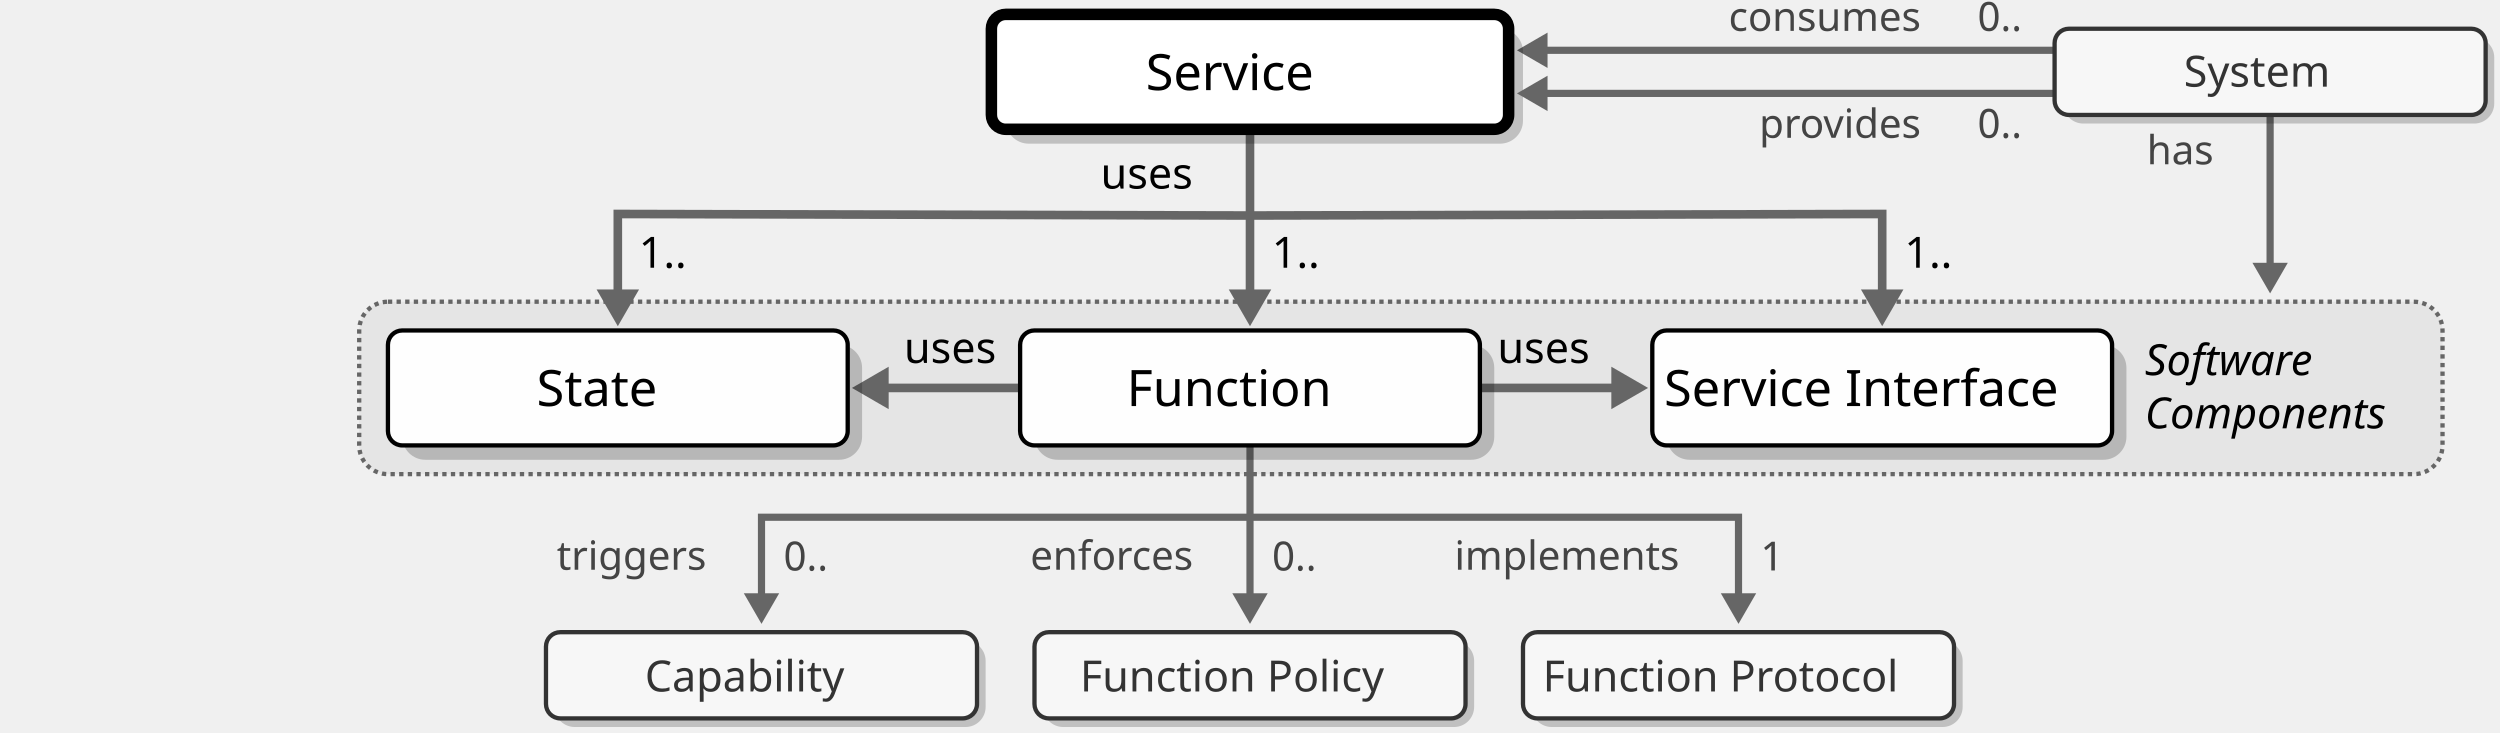
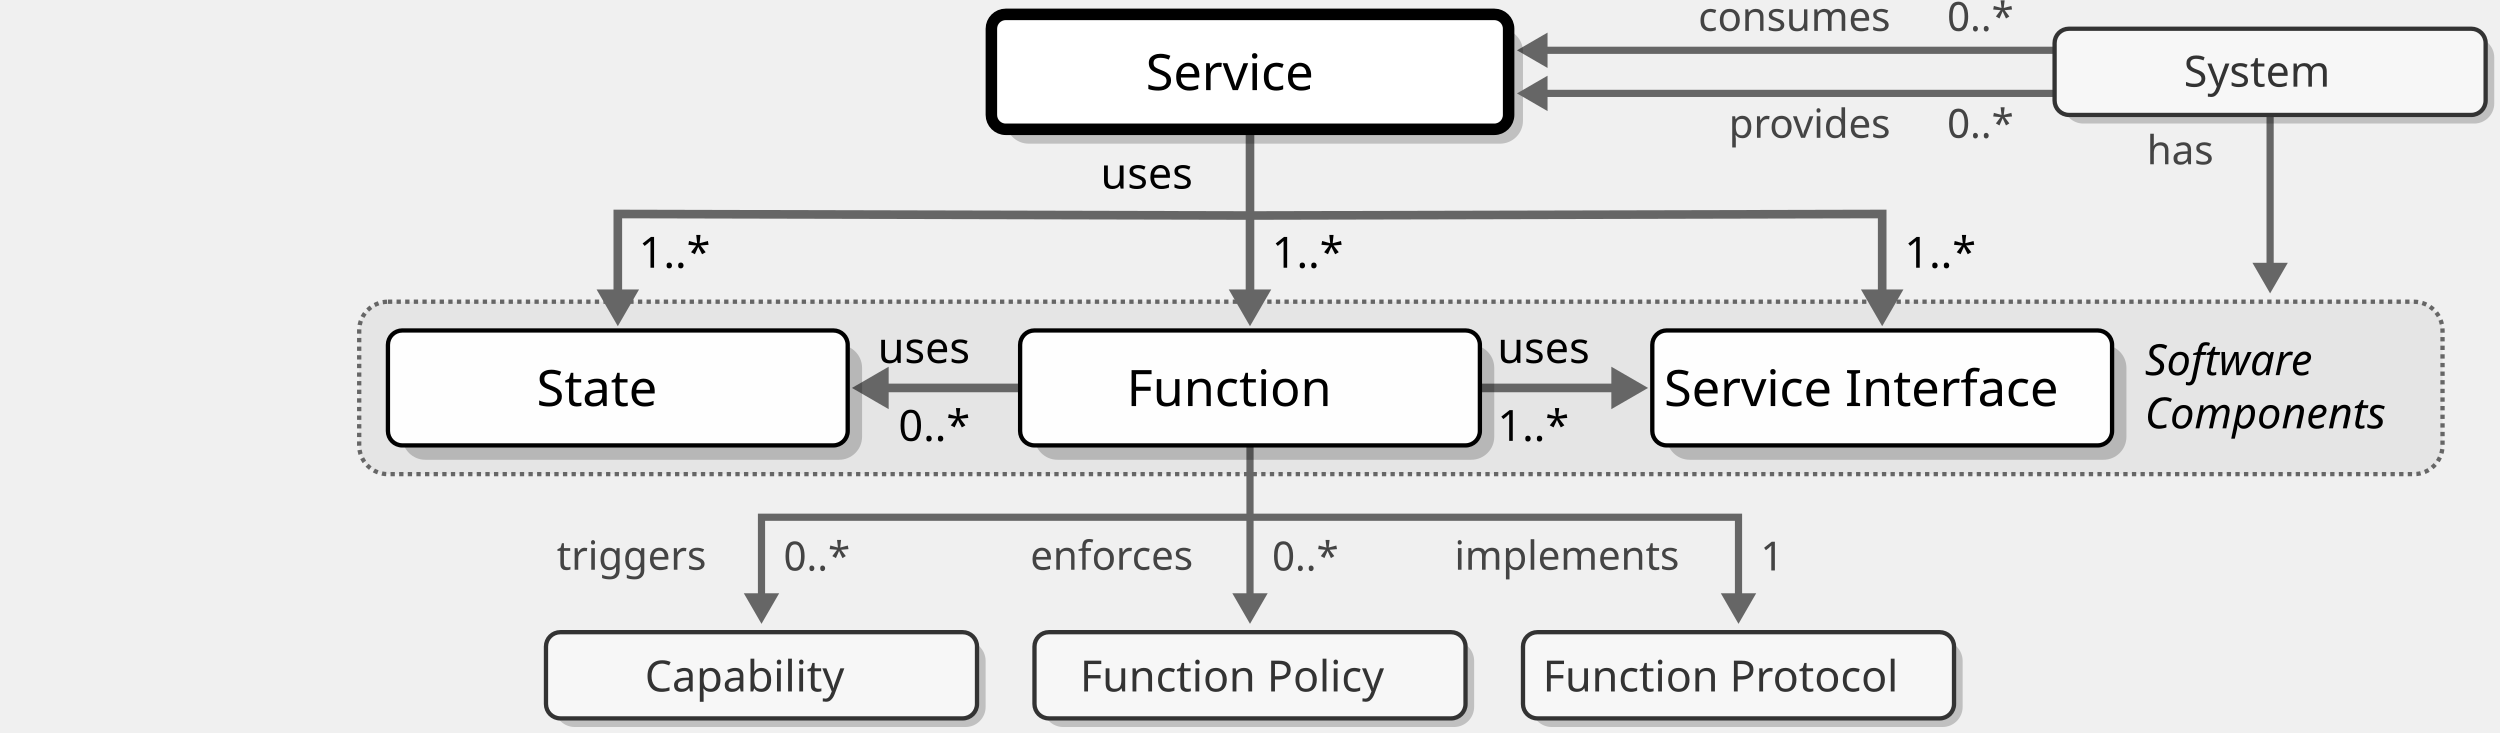
<svg xmlns="http://www.w3.org/2000/svg" xmlns:xlink="http://www.w3.org/1999/xlink" width="174mm" height="51mm" version="1.1" viewBox="0 0 174 51" id="svg162">
  <defs id="defs5">
    <marker id="a" overflow="visible" orient="auto">
      <path transform="scale(0.4)" d="M 5.77,0 -2.88,5 V -5 Z" fill="context-stroke" fill-rule="evenodd" stroke="context-stroke" stroke-width="1pt" id="path2" />
    </marker>
    <marker id="e" overflow="visible" orient="auto">
      <path transform="scale(0.4)" d="M 5.77,0 -2.88,5 V -5 Z" fill="context-stroke" fill-rule="evenodd" stroke="context-stroke" stroke-width="1pt" id="path824" />
    </marker>
    <marker id="a-2" overflow="visible" orient="auto">
      <path transform="scale(0.4)" d="M 5.77,0 -2.88,5 V -5 Z" fill="context-stroke" fill-rule="evenodd" stroke="context-stroke" stroke-width="1pt" id="path2-3" />
    </marker>
    <marker id="a-3" overflow="visible" orient="auto">
      <path transform="scale(0.4)" d="M 5.77,0 -2.88,5 V -5 Z" fill="context-stroke" fill-rule="evenodd" stroke="context-stroke" stroke-width="1pt" id="path2-2" />
    </marker>
    <marker id="a-8" overflow="visible" orient="auto">
      <path transform="scale(0.4)" d="M 5.77,0 -2.88,5 V -5 Z" fill="context-stroke" fill-rule="evenodd" stroke="context-stroke" stroke-width="1pt" id="path2-0" />
    </marker>
    <marker id="a-5" overflow="visible" orient="auto">
      <path transform="scale(0.4)" d="M 5.77,0 -2.88,5 V -5 Z" fill="context-stroke" fill-rule="evenodd" stroke="context-stroke" stroke-width="1pt" id="path2-22" />
    </marker>
  </defs>
  <use x="0" y="0" xlink:href="#path6698" id="use8503" transform="translate(-2.9998954e-8,-3)" width="100%" height="100%" />
  <rect id="rect1309" x="25" y="21" width="145" height="12" rx="2" fill="none" opacity="0.913" stroke="#000000" stroke-linejoin="round" stroke-width="0.333" style="opacity:1;fill:#e5e5e5;fill-opacity:1;stroke:#666666;stroke-width:0.3;stroke-miterlimit:4;stroke-dasharray:0.3, 0.3;stroke-dashoffset:0;stroke-opacity:1" />
  <g id="use1647" transform="translate(36.99999,42.99999)">
    <rect id="rect2406" x="69.6" y="1.6" width="30" height="6" rx="1.4" fill="none" opacity="0.913" stroke="#000000" stroke-linejoin="round" stroke-width="0.333" style="opacity:1;fill:#000000;fill-opacity:0.2;stroke:none;stroke-width:0.8;stroke-miterlimit:4;stroke-dasharray:none" />
    <rect id="rect2408" x="69" y="-7" width="30" height="6" rx="1" fill="none" opacity="0.913" stroke="#000000" stroke-linejoin="round" stroke-width="0.333" style="opacity:1;fill:#f7f7f7;fill-opacity:1;stroke:#333333;stroke-width:0.3;stroke-miterlimit:4;stroke-dasharray:none;stroke-opacity:1" transform="scale(1,-1)" />
  </g>
  <g id="use1645" transform="translate(2.999991,42.99999)">
    <rect id="rect2412" x="69.6" y="1.6" width="30" height="6" rx="1.4" fill="none" opacity="0.913" stroke="#000000" stroke-linejoin="round" stroke-width="0.333" style="opacity:1;fill:#000000;fill-opacity:0.2;stroke:none;stroke-width:0.8;stroke-miterlimit:4;stroke-dasharray:none" />
    <rect id="rect2414" x="69" y="-7" width="30" height="6" rx="1" fill="none" opacity="0.913" stroke="#000000" stroke-linejoin="round" stroke-width="0.333" style="opacity:1;fill:#f7f7f7;fill-opacity:1;stroke:#333333;stroke-width:0.3;stroke-miterlimit:4;stroke-dasharray:none;stroke-opacity:1" transform="scale(1,-1)" />
  </g>
  <g id="use1643" transform="translate(-31.00001,42.99999)">
    <rect id="rect2418" x="69.6" y="1.6" width="30" height="6" rx="1.4" fill="none" opacity="0.913" stroke="#000000" stroke-linejoin="round" stroke-width="0.333" style="opacity:1;fill:#000000;fill-opacity:0.2;stroke:none;stroke-width:0.8;stroke-miterlimit:4;stroke-dasharray:none" />
    <rect id="rect2420" x="69" y="-7" width="30" height="6" rx="1" fill="none" opacity="0.913" stroke="#000000" stroke-linejoin="round" stroke-width="0.333" style="opacity:1;fill:#f7f7f7;fill-opacity:1;stroke:#333333;stroke-width:0.3;stroke-miterlimit:4;stroke-dasharray:none;stroke-opacity:1" transform="scale(1,-1)" />
  </g>
  <path d="m 87,9 -2e-6,12" marker-end="url(#a)" id="path1361" style="fill:none;stroke:#666666;stroke-width:0.6;stroke-miterlimit:4;stroke-dasharray:none" />
  <rect id="rect935" x="70" y="2" width="36" height="8" rx="1.6" fill="none" opacity="0.913" stroke="#000000" stroke-linejoin="round" stroke-width="0.333" style="opacity:1;fill:#000000;fill-opacity:0.2;stroke:none;stroke-width:0.8;stroke-miterlimit:4;stroke-dasharray:none" />
  <text x="149.28" y="26.11" style="font-size:3px;line-height:1.25;font-family:sans-serif;stroke-width:0.265" xml:space="preserve" id="text1335">
    <tspan x="149.28" y="26.11" stroke-width="0.265" id="tspan1333" style="font-style:italic;font-variant:normal;font-weight:normal;font-stretch:normal;font-family:sans-serif;-inkscape-font-specification:'sans-serif Italic'">Software</tspan>
  </text>
  <text x="149.28" y="29.814" style="font-size:3px;line-height:1.25;font-family:sans-serif;stroke-width:0.265" xml:space="preserve" id="text1339">
    <tspan x="149.28" y="29.814" stroke-width="0.265" id="tspan1337" style="font-style:italic;font-variant:normal;font-weight:normal;font-stretch:normal;font-family:sans-serif;-inkscape-font-specification:'sans-serif Italic'">Components</tspan>
  </text>
  <path d="m 143,6.5 h -36" marker-end="url(#a)" id="path6698" style="fill:none;stroke:#666666;stroke-width:0.5;stroke-miterlimit:4;stroke-dasharray:none;stroke-opacity:1" />
  <path d="M 71,27 H 61" marker-end="url(#a)" id="path1315" style="fill:none;stroke:#666666;stroke-width:0.6;stroke-miterlimit:4;stroke-dasharray:none" />
  <g id="g1755" transform="translate(2.999991,-16.00001)">
    <rect id="rect1649" x="25" y="40" width="32" height="8" rx="1.6" fill="none" opacity="0.913" stroke="#000000" stroke-linejoin="round" stroke-width="0.333" style="opacity:1;fill:#000000;fill-opacity:0.2;stroke:none;stroke-width:0.8;stroke-miterlimit:4;stroke-dasharray:none" />
    <rect id="use8966" x="24" y="39" width="32" height="8" rx="1" fill="none" opacity="0.913" stroke="#000000" stroke-linejoin="round" stroke-width="0.333" style="opacity:1;fill:#fefefe;fill-opacity:1;stroke-width:0.3;stroke-miterlimit:4;stroke-dasharray:none" />
  </g>
  <path d="m 103,27 h 10" marker-end="url(#a)" id="path1317" style="fill:none;stroke:#666666;stroke-width:0.6;stroke-miterlimit:4;stroke-dasharray:none" />
  <text x="42.915" y="28.259" font-size="3.5px" style="line-height:1.25;font-family:sans-serif;stroke-width:0.265" xml:space="preserve" id="text1327">
    <tspan x="42.915" y="28.259" font-size="3.5px" stroke-width="0.265" text-align="center" text-anchor="middle" id="tspan1325">State</tspan>
  </text>
  <use x="0" y="0" xlink:href="#g1755" id="use1919" transform="translate(88)" width="100%" height="100%" />
  <text x="130.915" y="28.259" font-size="3.5px" style="line-height:1.25;font-family:sans-serif;stroke-width:0.265" xml:space="preserve" id="text1331">
    <tspan x="130.915" y="28.259" font-size="3.5px" stroke-width="0.265" text-align="center" text-anchor="middle" id="tspan1329">Service Interface</tspan>
  </text>
-   <text x="62.922" y="25.261" style="font-size:3px;line-height:1.25;font-family:sans-serif;stroke-width:0.265" xml:space="preserve" id="text1343">
-     <tspan x="62.922" y="25.261" stroke-width="0.265" id="tspan1341">uses</tspan>
+   <text x="76.287" y="25.261" style="font-size:3px;line-height:1.25;font-family:sans-serif;stroke-width:0.265" xml:space="preserve" id="text1343">
+     <tspan x="69.857" y="25.261" stroke-width="0.265" id="tspan1341" style="text-align:end;text-anchor:end">uses</tspan>
  </text>
  <text x="104.225" y="25.261" style="font-size:3px;line-height:1.25;font-family:sans-serif;stroke-width:0.265" xml:space="preserve" id="text1347">
    <tspan x="104.225" y="25.261" stroke-width="0.265" id="tspan1345">uses</tspan>
  </text>
  <path d="m 87,15 -44,-0.107 -3e-6,6.107" marker-end="url(#a)" id="path1363" style="fill:none;stroke:#666666;stroke-width:0.6;stroke-miterlimit:4;stroke-dasharray:none" />
  <rect id="rect1367" x="69" y="1" width="36" height="8" rx="1" fill="none" opacity="0.913" stroke="#000000" stroke-linejoin="round" stroke-width="0.333" style="opacity:1;fill:#ffffff;fill-opacity:1;stroke-width:0.8;stroke-miterlimit:4;stroke-dasharray:none" />
  <text x="90.251" y="13.124" style="font-size:3px;line-height:1.25;font-family:sans-serif;stroke-width:0.265" xml:space="preserve" id="text1371">
    <tspan x="85.367" y="13.124" stroke-width="0.265" id="tspan1369" style="text-align:end;text-anchor:end">uses</tspan>
  </text>
  <text x="88.525" y="18.632" style="font-size:3px;line-height:1.25;font-family:sans-serif;stroke-width:0.265" xml:space="preserve" id="text1375">
-     <tspan x="88.525" y="18.632" stroke-width="0.265" id="tspan1373">1..</tspan>
+     <tspan x="88.525" y="18.632" stroke-width="0.265" id="tspan1373">1..*</tspan>
  </text>
  <text x="44.461" y="18.632" style="font-size:3px;line-height:1.25;font-family:sans-serif;stroke-width:0.265" xml:space="preserve" id="text1379">
-     <tspan x="44.461" y="18.632" stroke-width="0.265" id="tspan1377">1..</tspan>
+     <tspan x="44.461" y="18.632" stroke-width="0.265" id="tspan1377">1..*</tspan>
  </text>
  <text x="132.551" y="18.632" style="font-size:3px;line-height:1.25;font-family:sans-serif;stroke-width:0.265" xml:space="preserve" id="text1383">
-     <tspan x="132.551" y="18.632" stroke-width="0.265" id="tspan1381">1..</tspan>
+     <tspan x="132.551" y="18.632" stroke-width="0.265" id="tspan1381">1..*</tspan>
  </text>
  <text x="86.958" y="6.272" font-size="3.5px" style="line-height:1.25;font-family:sans-serif;stroke-width:0.265" xml:space="preserve" id="text1387">
    <tspan x="86.958" y="6.272" font-size="3.5px" stroke-width="0.265" text-align="center" text-anchor="middle" id="tspan1385">Service</tspan>
  </text>
  <use x="0" y="0" xlink:href="#path1363" id="use9624" transform="matrix(-1,0,0,1,174,-2.1427973e-7)" width="100%" height="100%" />
-   <text x="137.632" y="9.591" style="font-size:2.8px;line-height:1.25;font-family:sans-serif;stroke-width:0.265" xml:space="preserve" id="text10267">
-     <tspan x="137.632" y="9.591" stroke-width="0.265" id="tspan10265" style="font-size:2.8px;fill:#444444;fill-opacity:1">0..</tspan>
+   <text x="135.515" y="9.591" style="font-size:2.8px;line-height:1.25;font-family:sans-serif;stroke-width:0.265" xml:space="preserve" id="text10267">
+     <tspan x="135.515" y="9.591" stroke-width="0.265" id="tspan10265" style="font-size:2.8px;fill:#444444;fill-opacity:1">0..*</tspan>
  </text>
-   <text x="138.949" y="9.591" style="font-size:2.8px;line-height:1.25;font-family:sans-serif;stroke-width:0.265" xml:space="preserve" id="text3898">
-     <tspan x="135.875" y="9.591" stroke-width="0.265" id="tspan3896" style="font-size:2.8px;text-align:end;text-anchor:end;fill:#444444;fill-opacity:1">provides</tspan>
+   <text x="136.833" y="9.591" style="font-size:2.8px;line-height:1.25;font-family:sans-serif;stroke-width:0.265" xml:space="preserve" id="text3898">
+     <tspan x="133.758" y="9.591" stroke-width="0.265" id="tspan3896" style="font-size:2.8px;text-align:end;text-anchor:end;fill:#444444;fill-opacity:1">provides</tspan>
  </text>
  <text x="88.531" y="39.703" style="font-size:2.8px;line-height:1.25;font-family:sans-serif;stroke-width:0.265" xml:space="preserve" id="text5332">
-     <tspan x="88.531" y="39.703" stroke-width="0.265" id="tspan5330" style="font-size:2.8px;fill:#444444;fill-opacity:1">0..</tspan>
+     <tspan x="88.531" y="39.703" stroke-width="0.265" id="tspan5330" style="font-size:2.8px;fill:#444444;fill-opacity:1">0..*</tspan>
  </text>
  <text x="88.294" y="39.652" style="font-size:2.8px;line-height:1.25;font-family:sans-serif;stroke-width:0.265" xml:space="preserve" id="text5336">
    <tspan x="85.219" y="39.652" stroke-width="0.265" id="tspan5334" style="font-size:2.8px;text-align:end;text-anchor:end;fill:#444444;fill-opacity:1">enforces</tspan>
  </text>
  <text x="86.915" y="48.124" font-size="3.5px" style="font-size:3px;line-height:1.25;font-family:sans-serif;stroke-width:0.265" xml:space="preserve" id="text5340">
    <tspan x="86.915" y="48.124" font-size="3.5px" stroke-width="0.265" text-align="center" text-anchor="middle" id="tspan5338" style="font-size:3px;fill:#333333;fill-opacity:1">Function Policy</tspan>
  </text>
  <path d="m 87,36 h -34 v 6" marker-end="url(#a)" id="path6006" style="fill:none;stroke:#666666;stroke-width:0.5;stroke-miterlimit:4;stroke-dasharray:none;stroke-opacity:1" />
-   <text x="149.753" y="2.148" style="font-size:2.8px;line-height:1.25;font-family:sans-serif;stroke-width:0.265" xml:space="preserve" id="text8509">
-     <tspan x="135.875" y="2.148" stroke-width="0.265" id="tspan8507" style="font-size:2.8px;text-align:end;text-anchor:end;fill:#444444;fill-opacity:1">consumes</tspan>
+   <text x="147.636" y="2.148" style="font-size:2.8px;line-height:1.25;font-family:sans-serif;stroke-width:0.265" xml:space="preserve" id="text8509">
+     <tspan x="133.758" y="2.148" stroke-width="0.265" id="tspan8507" style="font-size:2.8px;text-align:end;text-anchor:end;fill:#444444;fill-opacity:1">consumes</tspan>
  </text>
  <path d="M 87,31 V 42" marker-end="url(#a)" id="path2060" style="fill:none;stroke:#666666;stroke-width:0.5;stroke-miterlimit:4;stroke-dasharray:none;stroke-opacity:1" />
  <use x="0" y="0" xlink:href="#g1755" id="use1917" transform="translate(44)" width="100%" height="100%" />
  <text x="86.915" y="28.259" font-size="3.5px" style="line-height:1.25;font-family:sans-serif;stroke-width:0.265" xml:space="preserve" id="text1323">
    <tspan x="86.915" y="28.259" font-size="3.5px" stroke-width="0.265" text-align="center" text-anchor="middle" id="tspan1321">Function</tspan>
  </text>
  <text x="54.531" y="39.703" style="font-size:2.8px;line-height:1.25;font-family:sans-serif;stroke-width:0.265" xml:space="preserve" id="text16937">
-     <tspan x="54.531" y="39.703" stroke-width="0.265" id="tspan16935" style="font-size:2.8px;fill:#444444;fill-opacity:1">0..</tspan>
+     <tspan x="54.531" y="39.703" stroke-width="0.265" id="tspan16935" style="font-size:2.8px;fill:#444444;fill-opacity:1">0..*</tspan>
  </text>
  <text x="54.417" y="39.652" style="font-size:2.8px;line-height:1.25;font-family:sans-serif;stroke-width:0.265" xml:space="preserve" id="text16941">
    <tspan x="51.342" y="39.652" stroke-width="0.265" id="tspan16939" style="font-size:2.8px;text-align:end;text-anchor:end;fill:#444444;fill-opacity:1">triggers</tspan>
  </text>
  <text x="52.992" y="48.124" font-size="3.5px" style="font-size:3px;line-height:1.25;font-family:sans-serif;stroke-width:0.265" xml:space="preserve" id="text17387">
    <tspan x="52.992" y="48.124" font-size="3.5px" stroke-width="0.265" text-align="center" text-anchor="middle" id="tspan17385" style="font-size:3px;fill:#333333;fill-opacity:1">Capability</tspan>
  </text>
  <text x="122.531" y="39.703" style="font-size:2.8px;line-height:1.25;font-family:sans-serif;stroke-width:0.265" xml:space="preserve" id="text1016">
    <tspan x="122.531" y="39.703" stroke-width="0.265" id="tspan1014" style="font-size:2.8px;fill:#444444;fill-opacity:1">1</tspan>
  </text>
  <text x="120.281" y="39.652" style="font-size:2.8px;line-height:1.25;font-family:sans-serif;stroke-width:0.265" xml:space="preserve" id="text1020">
    <tspan x="119.066" y="39.652" stroke-width="0.265" id="tspan1018" style="font-size:2.8px;text-align:end;text-anchor:end;fill:#444444;fill-opacity:1">implements</tspan>
  </text>
  <text x="120.915" y="48.124" font-size="3.5px" style="font-size:3px;line-height:1.25;font-family:sans-serif;stroke-width:0.265" xml:space="preserve" id="text1026">
    <tspan x="120.915" y="48.124" font-size="3.5px" stroke-width="0.265" text-align="center" text-anchor="middle" id="tspan1024" style="font-size:3px;fill:#333333;fill-opacity:1">Function Protocol</tspan>
  </text>
  <use x="0" y="0" xlink:href="#path6006" id="use1028" transform="matrix(-1,0,0,1,174,7.8572027e-7)" width="100%" height="100%" />
-   <use x="0" y="0" xlink:href="#text10267" id="use14146" transform="translate(2.9998954e-8,-7.44237)" width="100%" height="100%" />
+   <use x="0" y="0" xlink:href="#text10267" id="use14146" transform="translate(6.3333333e-8,-7.44237)" width="100%" height="100%" />
  <path d="M 158,8 V 19" marker-end="url(#a-5)" id="path3142-7" style="fill:none;stroke:#666666;stroke-width:0.5;stroke-miterlimit:4;stroke-dasharray:none;stroke-opacity:1;marker-end:url(#a-5)" />
  <g id="use2084" transform="translate(73.99999,0.9999931)">
    <rect id="rect2424" x="69.6" y="1.6" width="30" height="6" rx="1.4" fill="none" opacity="0.913" stroke="#000000" stroke-linejoin="round" stroke-width="0.333" style="opacity:1;fill:#000000;fill-opacity:0.2;stroke:none;stroke-width:0.8;stroke-miterlimit:4;stroke-dasharray:none" />
    <rect id="rect2426" x="69" y="-7" width="30" height="6" rx="1" fill="none" opacity="0.913" stroke="#000000" stroke-linejoin="round" stroke-width="0.333" style="opacity:1;fill:#f7f7f7;fill-opacity:1;stroke:#333333;stroke-width:0.3;stroke-miterlimit:4;stroke-dasharray:none;stroke-opacity:1" transform="scale(1,-1)" />
  </g>
  <text x="158.256" y="6.033" font-size="3.5px" style="font-size:3px;line-height:1.25;font-family:sans-serif;stroke-width:0.265" xml:space="preserve" id="text8974-7">
    <tspan x="158.256" y="6.033" font-size="3.5px" stroke-width="0.265" text-align="center" text-anchor="middle" id="tspan8972-9" style="font-size:3px;fill:#333333;fill-opacity:1">System</tspan>
  </text>
  <text x="169.501" y="11.436" style="font-size:2.8px;line-height:1.25;font-family:sans-serif;stroke-width:0.265" xml:space="preserve" id="text3562-0">
    <tspan x="156.246" y="11.436" stroke-width="0.265" id="tspan3560-2" style="font-size:2.8px;text-align:end;text-anchor:end;fill:#444444;fill-opacity:1">has</tspan>
  </text>
+   <text xml:space="preserve" style="font-size:3px;line-height:1.25;font-family:sans-serif;stroke-width:0.265" x="69.857" y="30.682" id="text8513">
+     <tspan id="tspan8511" style="text-align:end;text-anchor:end;stroke-width:0.265" x="69.857" y="30.682">0..*</tspan>
+   </text>
+   <text x="104.225" y="30.682" style="font-size:3px;line-height:1.25;font-family:sans-serif;stroke-width:0.265" xml:space="preserve" id="text13945">
+     <tspan x="104.225" y="30.682" stroke-width="0.265" id="tspan13943">1..*</tspan>
+   </text>
</svg>
